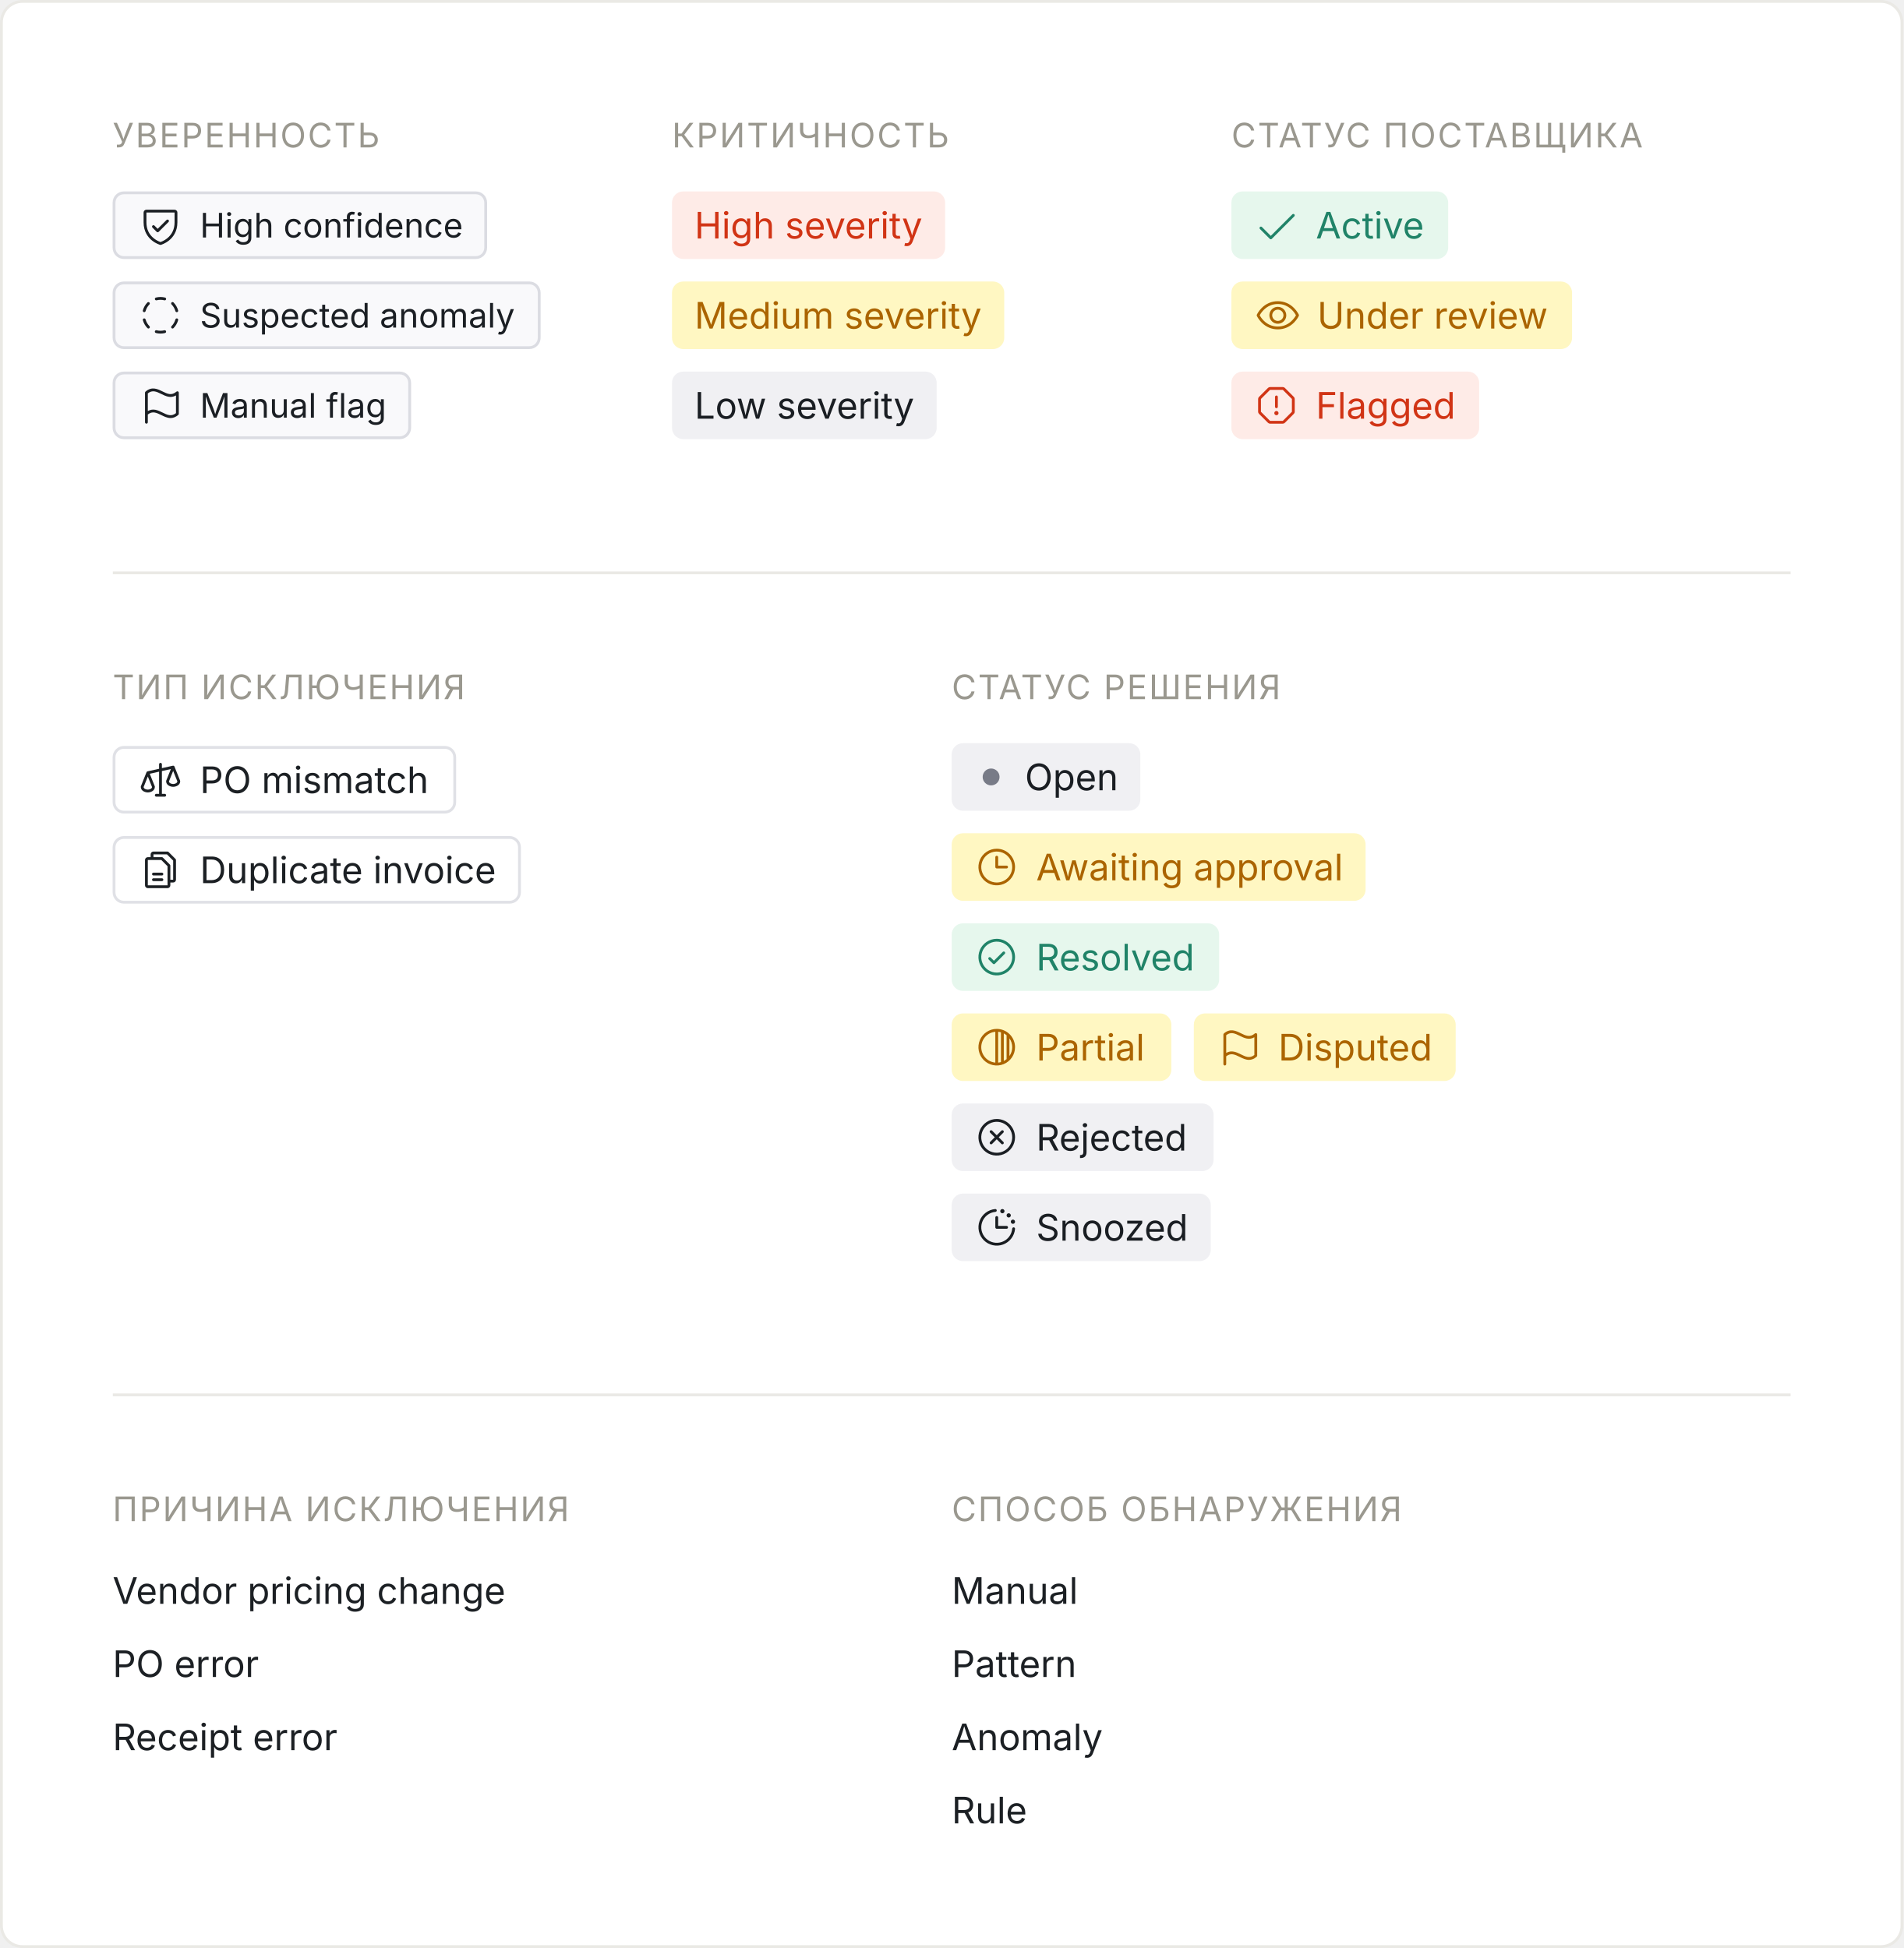
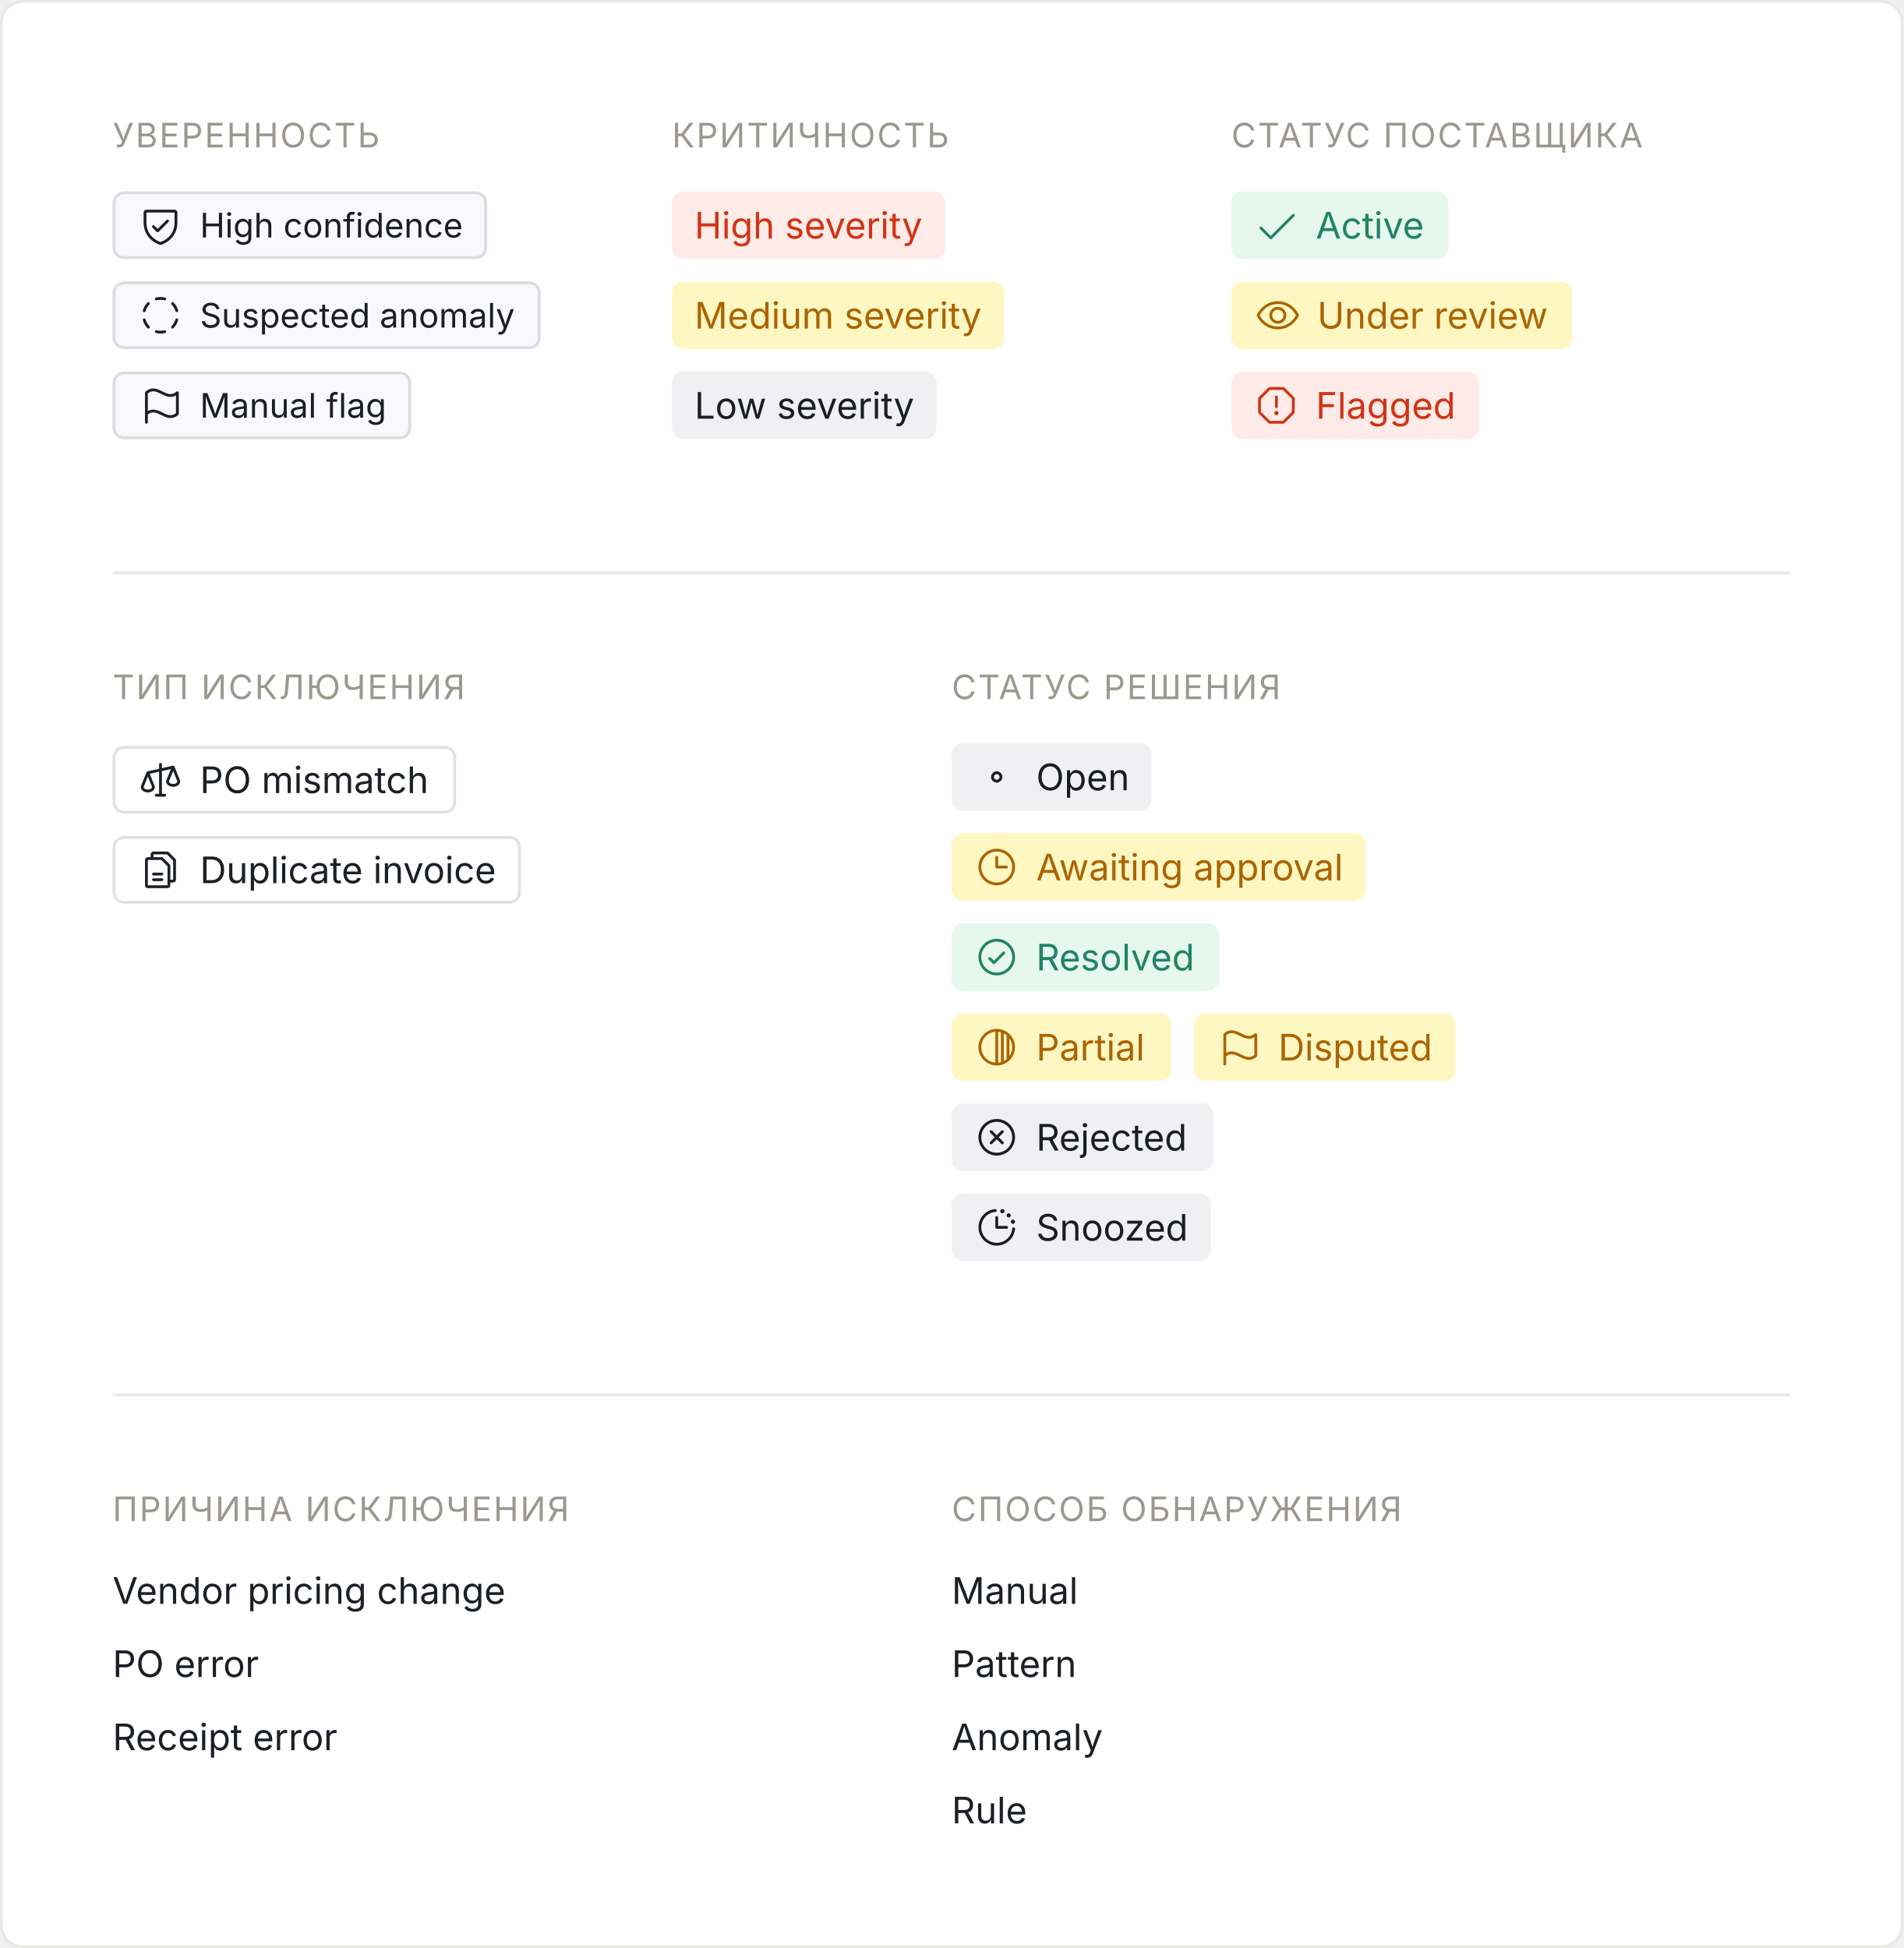
<svg xmlns="http://www.w3.org/2000/svg" width="676" height="692" viewBox="0 0 676 692" fill="none">
  <rect x="0.5" y="0.5" width="675" height="691" rx="7.5" fill="white" />
  <rect x="0.5" y="0.5" width="675" height="691" rx="7.5" stroke="#EAE9E5" />
  <mask id="path-2-inside-1_1140_36671" fill="white">
    <path d="M40 40H636V204H40V40Z" />
  </mask>
  <path d="M636 204V203H40V204V205H636V204Z" fill="#EAE9E5" mask="url(#path-2-inside-1_1140_36671)" />
  <text fill="#9A988F" style="white-space: pre" xml:space="preserve" font-family="Inter" font-size="12" letter-spacing="0.05em">
    <tspan x="40" y="52.364">УВЕРЕННОСТЬ</tspan>
  </text>
  <rect x="40" y="68" width="133" height="24" rx="4" fill="#000055" fill-opacity="0.024" />
  <rect x="40.5" y="68.5" width="132" height="23" rx="3.5" stroke="#000932" stroke-opacity="0.122" />
  <path d="M62 74.5H52C51.735 74.5 51.48 74.605 51.293 74.793C51.105 74.98 51 75.235 51 75.5V79C51 82.295 52.595 84.292 53.933 85.387C55.374 86.566 56.808 86.966 56.871 86.983C56.957 87.006 57.047 87.006 57.133 86.983C57.196 86.966 58.627 86.566 60.071 85.387C61.405 84.292 63 82.295 63 79V75.5C63 75.235 62.895 74.98 62.707 74.793C62.52 74.605 62.265 74.5 62 74.5ZM62 79C62 81.317 61.146 83.198 59.462 84.589C58.73 85.192 57.896 85.662 57 85.976C56.116 85.668 55.292 85.206 54.568 84.613C52.864 83.219 52 81.331 52 79V75.5H62V79ZM54.146 80.854C54.052 80.76 54 80.633 54 80.5C54 80.367 54.052 80.24 54.146 80.146C54.24 80.052 54.367 80 54.5 80C54.633 80 54.76 80.052 54.854 80.146L56 81.293L59.146 78.146C59.193 78.1 59.248 78.063 59.309 78.038C59.369 78.013 59.434 78 59.5 78C59.566 78 59.631 78.013 59.691 78.038C59.752 78.063 59.807 78.1 59.854 78.146C59.9 78.193 59.937 78.248 59.962 78.309C59.987 78.369 60 78.434 60 78.5C60 78.566 59.987 78.631 59.962 78.691C59.937 78.752 59.9 78.807 59.854 78.854L56.354 82.354C56.307 82.4 56.252 82.437 56.191 82.462C56.131 82.487 56.066 82.5 56 82.5C55.934 82.5 55.869 82.487 55.809 82.462C55.748 82.437 55.693 82.4 55.646 82.354L54.146 80.854Z" fill="#000509" fill-opacity="0.89" />
  <text fill="#000509" fill-opacity="0.89" style="white-space: pre" xml:space="preserve" font-family="Inter" font-size="12" letter-spacing="0px">
    <tspan x="71" y="84.364">High confidence</tspan>
  </text>
  <rect x="40" y="100" width="152" height="24" rx="4" fill="#000055" fill-opacity="0.024" />
  <rect x="40.5" y="100.5" width="151" height="23" rx="3.5" stroke="#000932" stroke-opacity="0.122" />
  <path d="M55.016 106.316C55 106.252 54.996 106.186 55.005 106.121C55.014 106.056 55.036 105.993 55.069 105.936C55.102 105.88 55.147 105.83 55.199 105.791C55.252 105.751 55.311 105.722 55.375 105.706C56.441 105.431 57.559 105.431 58.625 105.706C58.743 105.736 58.846 105.808 58.914 105.909C58.983 106.01 59.012 106.132 58.997 106.253C58.982 106.374 58.923 106.485 58.831 106.566C58.74 106.646 58.622 106.69 58.5 106.69C58.458 106.69 58.416 106.684 58.375 106.674C57.473 106.441 56.527 106.441 55.625 106.674C55.497 106.707 55.361 106.688 55.246 106.621C55.132 106.553 55.05 106.444 55.016 106.316ZM52.362 107.446C51.591 108.231 51.032 109.199 50.737 110.259C50.702 110.387 50.718 110.523 50.784 110.639C50.849 110.754 50.958 110.839 51.085 110.874C51.213 110.91 51.35 110.893 51.465 110.827C51.581 110.762 51.665 110.653 51.701 110.526C51.95 109.629 52.423 108.809 53.076 108.145C53.161 108.049 53.206 107.924 53.202 107.796C53.197 107.667 53.144 107.545 53.052 107.456C52.96 107.366 52.837 107.315 52.709 107.313C52.58 107.311 52.456 107.359 52.362 107.446ZM51.701 113.472C51.683 113.409 51.653 113.349 51.613 113.298C51.572 113.246 51.522 113.203 51.465 113.17C51.408 113.138 51.345 113.117 51.28 113.109C51.214 113.101 51.148 113.106 51.085 113.124C51.022 113.141 50.962 113.171 50.911 113.212C50.859 113.252 50.816 113.302 50.783 113.36C50.751 113.417 50.73 113.48 50.722 113.545C50.714 113.61 50.719 113.676 50.737 113.739C51.032 114.799 51.591 115.767 52.362 116.552C52.455 116.647 52.582 116.7 52.714 116.701C52.847 116.702 52.974 116.651 53.069 116.558C53.164 116.465 53.217 116.338 53.218 116.206C53.22 116.073 53.168 115.945 53.075 115.851C52.423 115.187 51.95 114.368 51.701 113.472ZM58.375 117.326C57.473 117.559 56.527 117.559 55.625 117.326C55.561 117.309 55.494 117.304 55.428 117.313C55.363 117.321 55.299 117.343 55.242 117.376C55.185 117.409 55.134 117.453 55.094 117.506C55.054 117.559 55.025 117.619 55.008 117.683C54.992 117.748 54.988 117.815 54.998 117.88C55.007 117.946 55.03 118.009 55.064 118.066C55.098 118.123 55.143 118.172 55.196 118.211C55.25 118.251 55.31 118.279 55.375 118.294C56.441 118.569 57.559 118.569 58.625 118.294C58.752 118.26 58.859 118.177 58.925 118.063C58.991 117.949 59.01 117.814 58.977 117.687C58.944 117.56 58.862 117.451 58.75 117.384C58.637 117.316 58.503 117.295 58.375 117.326ZM62.916 113.125C62.852 113.107 62.786 113.103 62.721 113.111C62.656 113.119 62.593 113.139 62.535 113.172C62.478 113.204 62.428 113.248 62.388 113.299C62.347 113.351 62.318 113.41 62.3 113.474C62.051 114.371 61.578 115.19 60.925 115.854C60.879 115.901 60.843 115.956 60.818 116.017C60.794 116.078 60.781 116.143 60.782 116.209C60.782 116.274 60.796 116.339 60.822 116.4C60.847 116.46 60.885 116.515 60.931 116.561C60.978 116.607 61.034 116.643 61.095 116.668C61.156 116.692 61.221 116.705 61.286 116.704C61.352 116.704 61.417 116.69 61.477 116.664C61.538 116.639 61.593 116.601 61.639 116.554C62.41 115.77 62.969 114.802 63.264 113.742C63.282 113.679 63.287 113.612 63.279 113.547C63.271 113.482 63.25 113.419 63.218 113.361C63.185 113.304 63.142 113.254 63.09 113.213C63.038 113.173 62.979 113.143 62.916 113.125ZM62.299 110.529C62.317 110.592 62.347 110.651 62.387 110.703C62.428 110.755 62.478 110.798 62.535 110.83C62.592 110.863 62.655 110.883 62.72 110.891C62.786 110.899 62.852 110.895 62.915 110.877C62.978 110.859 63.038 110.83 63.089 110.789C63.141 110.749 63.184 110.698 63.217 110.641C63.249 110.584 63.27 110.521 63.278 110.456C63.286 110.391 63.281 110.325 63.263 110.261C62.968 109.201 62.409 108.234 61.638 107.449C61.592 107.402 61.537 107.365 61.477 107.339C61.416 107.313 61.351 107.3 61.286 107.299C61.22 107.299 61.155 107.311 61.094 107.336C61.033 107.36 60.978 107.397 60.931 107.443C60.884 107.489 60.847 107.544 60.821 107.604C60.795 107.665 60.782 107.73 60.782 107.795C60.781 107.861 60.793 107.926 60.818 107.987C60.843 108.048 60.879 108.103 60.925 108.15C61.577 108.814 62.05 109.632 62.299 110.528V110.529Z" fill="#000509" fill-opacity="0.89" />
  <text fill="#000509" fill-opacity="0.89" style="white-space: pre" xml:space="preserve" font-family="Inter" font-size="12" letter-spacing="0px">
    <tspan x="71" y="116.364">Suspected anomaly</tspan>
  </text>
  <rect x="40" y="132" width="106" height="24" rx="4" fill="#000055" fill-opacity="0.024" />
  <rect x="40.5" y="132.5" width="105" height="23" rx="3.5" stroke="#000932" stroke-opacity="0.122" />
  <path d="M51.672 139.125C51.619 139.172 51.575 139.23 51.546 139.294C51.516 139.359 51.5 139.429 51.5 139.5V150C51.5 150.133 51.553 150.26 51.646 150.354C51.74 150.448 51.867 150.5 52 150.5C52.133 150.5 52.26 150.448 52.354 150.354C52.447 150.26 52.5 150.133 52.5 150V147.236C54.174 145.914 55.617 146.627 57.278 147.449C58.303 147.956 59.407 148.502 60.591 148.502C61.461 148.502 62.374 148.205 63.329 147.377C63.383 147.331 63.426 147.273 63.456 147.208C63.486 147.144 63.502 147.073 63.502 147.002V139.5C63.502 139.404 63.474 139.311 63.422 139.23C63.37 139.149 63.295 139.086 63.208 139.046C63.12 139.006 63.023 138.993 62.928 139.007C62.834 139.021 62.745 139.062 62.672 139.125C60.922 140.64 59.44 139.906 57.722 139.055C55.942 138.173 53.924 137.175 51.672 139.125ZM62.5 146.766C60.826 148.089 59.383 147.375 57.722 146.553C56.159 145.781 54.421 144.92 52.5 146.028V139.737C54.174 138.415 55.617 139.128 57.278 139.95C58.841 140.722 60.579 141.583 62.5 140.475V146.766Z" fill="#000509" fill-opacity="0.89" />
  <text fill="#000509" fill-opacity="0.89" style="white-space: pre" xml:space="preserve" font-family="Inter" font-size="12" letter-spacing="0px">
    <tspan x="71" y="148.364">Manual flag</tspan>
  </text>
  <text fill="#9A988F" style="white-space: pre" xml:space="preserve" font-family="Inter" font-size="12" letter-spacing="0.05em">
    <tspan x="238.667" y="52.364">КРИТИЧНОСТЬ</tspan>
  </text>
  <rect x="238.667" y="68" width="97" height="24" rx="4" fill="#FEEBE7" />
  <text fill="#D13415" style="white-space: pre" xml:space="preserve" font-family="Inter" font-size="13" letter-spacing="0em">
    <tspan x="246.667" y="84.727">High severity</tspan>
  </text>
  <rect x="238.667" y="100" width="118" height="24" rx="4" fill="#FFF7C2" />
  <text fill="#AB6400" style="white-space: pre" xml:space="preserve" font-family="Inter" font-size="13" letter-spacing="0em">
    <tspan x="246.667" y="116.727">Medium severity</tspan>
  </text>
  <rect x="238.667" y="132" width="94" height="24" rx="4" fill="#000033" fill-opacity="0.059" />
  <text fill="#000509" fill-opacity="0.89" style="white-space: pre" xml:space="preserve" font-family="Inter" font-size="13" letter-spacing="0em">
    <tspan x="246.667" y="148.727">Low severity</tspan>
  </text>
  <text fill="#9A988F" style="white-space: pre" xml:space="preserve" font-family="Inter" font-size="12" letter-spacing="0.05em">
    <tspan x="437.333" y="52.364">СТАТУС ПОСТАВЩИКА</tspan>
  </text>
  <rect x="437.333" y="68" width="77" height="24" rx="4" fill="#E6F7ED" />
  <path d="M459.687 76.853L451.687 84.853C451.641 84.9 451.585 84.937 451.525 84.962C451.464 84.987 451.399 85 451.333 85C451.268 85 451.203 84.987 451.142 84.962C451.081 84.937 451.026 84.9 450.98 84.853L447.48 81.353C447.386 81.26 447.333 81.132 447.333 81C447.333 80.867 447.386 80.74 447.48 80.646C447.573 80.552 447.701 80.499 447.833 80.499C447.966 80.499 448.093 80.552 448.187 80.646L451.333 83.793L458.98 76.146C459.073 76.052 459.201 75.999 459.333 75.999C459.466 75.999 459.593 76.052 459.687 76.146C459.781 76.24 459.834 76.367 459.834 76.5C459.834 76.632 459.781 76.76 459.687 76.853Z" fill="#208368" />
  <text fill="#208368" style="white-space: pre" xml:space="preserve" font-family="Inter" font-size="13" letter-spacing="0em">
    <tspan x="467.333" y="84.727">Active</tspan>
  </text>
  <rect x="437.333" y="100" width="121" height="24" rx="4" fill="#FFF7C2" />
  <path d="M461.29 111.798C461.268 111.748 460.739 110.574 459.562 109.397C457.994 107.829 456.013 107 453.833 107C451.653 107 449.673 107.829 448.104 109.397C446.928 110.574 446.396 111.75 446.376 111.798C446.348 111.861 446.333 111.931 446.333 112.001C446.333 112.071 446.348 112.14 446.376 112.204C446.398 112.253 446.928 113.427 448.104 114.604C449.673 116.171 451.653 117 453.833 117C456.013 117 457.994 116.171 459.562 114.604C460.739 113.427 461.268 112.253 461.29 112.204C461.319 112.14 461.333 112.071 461.333 112.001C461.333 111.931 461.319 111.861 461.29 111.798ZM453.833 116C451.909 116 450.229 115.301 448.838 113.922C448.267 113.354 447.781 112.707 447.396 112C447.781 111.293 448.267 110.646 448.838 110.078C450.229 108.699 451.909 108 453.833 108C455.757 108 457.438 108.699 458.829 110.078C459.401 110.646 459.888 111.293 460.274 112C459.823 112.841 457.86 116 453.833 116ZM453.833 109C453.24 109 452.66 109.176 452.167 109.506C451.673 109.835 451.289 110.304 451.062 110.852C450.835 111.4 450.775 112.003 450.891 112.585C451.007 113.167 451.292 113.702 451.712 114.121C452.131 114.541 452.666 114.827 453.248 114.942C453.83 115.058 454.433 114.999 454.981 114.772C455.529 114.545 455.998 114.16 456.328 113.667C456.657 113.173 456.833 112.593 456.833 112C456.832 111.205 456.516 110.442 455.954 109.88C455.391 109.317 454.629 109.001 453.833 109ZM453.833 114C453.438 114 453.051 113.883 452.722 113.663C452.393 113.443 452.137 113.131 451.985 112.765C451.834 112.4 451.795 111.998 451.872 111.61C451.949 111.222 452.139 110.865 452.419 110.586C452.699 110.306 453.055 110.116 453.443 110.038C453.831 109.961 454.233 110.001 454.599 110.152C454.964 110.304 455.276 110.56 455.496 110.889C455.716 111.218 455.833 111.604 455.833 112C455.833 112.53 455.623 113.039 455.247 113.414C454.872 113.789 454.364 114 453.833 114Z" fill="#AB6400" />
  <text fill="#AB6400" style="white-space: pre" xml:space="preserve" font-family="Inter" font-size="13" letter-spacing="0em">
    <tspan x="467.833" y="116.727">Under review </tspan>
  </text>
  <rect x="437.333" y="132" width="88" height="24" rx="4" fill="#FEEBE7" />
-   <path d="M452.833 144.5V141C452.833 140.867 452.886 140.74 452.98 140.646C453.073 140.553 453.201 140.5 453.333 140.5C453.466 140.5 453.593 140.553 453.687 140.646C453.781 140.74 453.833 140.867 453.833 141V144.5C453.833 144.633 453.781 144.76 453.687 144.854C453.593 144.947 453.466 145 453.333 145C453.201 145 453.073 144.947 452.98 144.854C452.886 144.76 452.833 144.633 452.833 144.5ZM459.833 141.722V146.278C459.834 146.409 459.808 146.54 459.758 146.661C459.707 146.782 459.633 146.892 459.54 146.985L456.318 150.207C456.226 150.3 456.116 150.374 455.994 150.424C455.873 150.475 455.743 150.5 455.611 150.5H451.055C450.924 150.5 450.794 150.475 450.672 150.424C450.551 150.374 450.441 150.3 450.348 150.207L447.126 146.985C447.033 146.892 446.959 146.782 446.909 146.661C446.859 146.54 446.833 146.409 446.833 146.278V141.722C446.833 141.591 446.859 141.46 446.909 141.339C446.959 141.218 447.033 141.108 447.126 141.015L450.348 137.793C450.441 137.7 450.551 137.626 450.672 137.576C450.794 137.525 450.924 137.5 451.055 137.5H455.611C455.743 137.5 455.873 137.525 455.994 137.576C456.116 137.626 456.226 137.7 456.318 137.793L459.54 141.015C459.633 141.108 459.707 141.218 459.758 141.339C459.808 141.46 459.834 141.591 459.833 141.722ZM458.833 141.722L455.611 138.5H451.055L447.833 141.722V146.278L451.055 149.5H455.611L458.833 146.278V141.722ZM453.333 146C453.185 146 453.04 146.044 452.917 146.126C452.793 146.209 452.697 146.326 452.64 146.463C452.584 146.6 452.569 146.751 452.598 146.896C452.627 147.042 452.698 147.175 452.803 147.28C452.908 147.385 453.041 147.457 453.187 147.486C453.332 147.515 453.483 147.5 453.62 147.443C453.757 147.386 453.874 147.29 453.957 147.167C454.039 147.043 454.083 146.898 454.083 146.75C454.083 146.551 454.004 146.36 453.864 146.22C453.723 146.079 453.532 146 453.333 146Z" fill="#D13415" />
+   <path d="M452.833 144.5V141C452.833 140.867 452.886 140.74 452.98 140.646C453.073 140.553 453.201 140.5 453.333 140.5C453.466 140.5 453.593 140.553 453.687 140.646C453.781 140.74 453.833 140.867 453.833 141V144.5C453.833 144.633 453.781 144.76 453.687 144.854C453.593 144.947 453.466 145 453.333 145C453.201 145 453.073 144.947 452.98 144.854C452.886 144.76 452.833 144.633 452.833 144.5ZM459.833 141.722V146.278C459.834 146.41 459.808 146.54 459.758 146.661C459.707 146.782 459.633 146.892 459.54 146.985L456.318 150.207C456.226 150.3 456.116 150.374 455.994 150.424C455.873 150.475 455.743 150.5 455.611 150.5H451.055C450.924 150.5 450.794 150.475 450.672 150.424C450.551 150.374 450.441 150.3 450.348 150.207L447.126 146.985C447.033 146.892 446.959 146.782 446.909 146.661C446.859 146.54 446.833 146.41 446.833 146.278V141.722C446.833 141.591 446.859 141.46 446.909 141.339C446.959 141.218 447.033 141.108 447.126 141.015L450.348 137.793C450.441 137.7 450.551 137.626 450.672 137.576C450.794 137.525 450.924 137.5 451.055 137.5H455.611C455.743 137.5 455.873 137.525 455.994 137.576C456.116 137.626 456.226 137.7 456.318 137.793L459.54 141.015C459.633 141.108 459.707 141.218 459.758 141.339C459.808 141.46 459.834 141.591 459.833 141.722ZM458.833 141.722L455.611 138.5H451.055L447.833 141.722V146.278L451.055 149.5H455.611L458.833 146.278V141.722ZM453.333 146C453.185 146 453.04 146.044 452.917 146.126C452.793 146.209 452.697 146.326 452.64 146.463C452.584 146.6 452.569 146.751 452.598 146.896C452.627 147.042 452.698 147.175 452.803 147.28C452.908 147.385 453.041 147.457 453.187 147.486C453.332 147.515 453.483 147.5 453.62 147.443C453.757 147.386 453.874 147.29 453.957 147.167C454.039 147.043 454.083 146.898 454.083 146.75C454.083 146.551 454.004 146.36 453.864 146.22C453.723 146.079 453.532 146 453.333 146Z" fill="#D13415" />
  <text fill="#D13415" style="white-space: pre" xml:space="preserve" font-family="Inter" font-size="13" letter-spacing="0em">
    <tspan x="467.333" y="148.727">Flagged</tspan>
  </text>
  <mask id="path-34-inside-2_1140_36671" fill="white">
    <path d="M40 212H636V496H40V212Z" />
  </mask>
  <path d="M636 496V495H40V496V497H636V496Z" fill="#EAE9E5" mask="url(#path-34-inside-2_1140_36671)" />
  <text fill="#9A988F" style="white-space: pre" xml:space="preserve" font-family="Inter" font-size="12" letter-spacing="0.05em">
    <tspan x="40" y="248.364">ТИП ИСКЛЮЧЕНИЯ</tspan>
  </text>
  <rect x="40.5" y="265.5" width="121" height="23" rx="3.5" stroke="#E0E1E6" />
  <path d="M63.964 277.312L61.964 272.312C61.92 272.202 61.839 272.111 61.734 272.056C61.629 272.001 61.508 271.984 61.392 272.01L57.5 272.875V271.5C57.5 271.367 57.447 271.24 57.354 271.146C57.26 271.053 57.133 271 57 271C56.867 271 56.74 271.053 56.647 271.146C56.553 271.24 56.5 271.367 56.5 271.5V273.099L52.391 274.012C52.312 274.029 52.238 274.066 52.176 274.118C52.114 274.171 52.066 274.237 52.036 274.312V274.316L50.036 279.312C50.012 279.372 50 279.436 50 279.5C50 280.957 51.534 281.5 52.5 281.5C53.466 281.5 55 280.957 55 279.5C55 279.436 54.988 279.372 54.964 279.312L53.182 274.861L56.5 274.125V282H55.5C55.367 282 55.24 282.053 55.147 282.146C55.053 282.24 55 282.367 55 282.5C55 282.633 55.053 282.76 55.147 282.854C55.24 282.947 55.367 283 55.5 283H58.5C58.633 283 58.76 282.947 58.854 282.854C58.947 282.76 59 282.633 59 282.5C59 282.367 58.947 282.24 58.854 282.146C58.76 282.053 58.633 282 58.5 282H57.5V273.901L60.688 273.194L59.036 277.312C59.012 277.372 59 277.436 59 277.5C59 278.957 60.534 279.5 61.5 279.5C62.466 279.5 64 278.957 64 277.5C64 277.436 63.988 277.372 63.964 277.312ZM52.5 280.5C52.029 280.5 51.078 280.274 51.004 279.585L52.5 275.846L53.996 279.585C53.922 280.274 52.971 280.5 52.5 280.5ZM61.5 278.5C61.029 278.5 60.078 278.274 60.004 277.585L61.5 273.846L62.996 277.585C62.922 278.274 61.971 278.5 61.5 278.5Z" fill="#000509" fill-opacity="0.89" />
  <text fill="#000509" fill-opacity="0.89" style="white-space: pre" xml:space="preserve" font-family="Inter" font-size="13" letter-spacing="0em">
    <tspan x="71" y="281.727">PO mismatch</tspan>
  </text>
  <rect x="40.5" y="297.5" width="144" height="23" rx="3.5" stroke="#E0E1E6" />
  <path d="M62.354 305.146L59.854 302.646C59.807 302.6 59.752 302.563 59.691 302.538C59.631 302.513 59.566 302.5 59.5 302.5H54.5C54.235 302.5 53.98 302.605 53.793 302.793C53.605 302.98 53.5 303.235 53.5 303.5V304.5H52.5C52.235 304.5 51.98 304.605 51.793 304.793C51.605 304.98 51.5 305.235 51.5 305.5V314.5C51.5 314.765 51.605 315.02 51.793 315.207C51.98 315.395 52.235 315.5 52.5 315.5H59.5C59.765 315.5 60.02 315.395 60.207 315.207C60.395 315.02 60.5 314.765 60.5 314.5V313.5H61.5C61.765 313.5 62.02 313.395 62.207 313.207C62.395 313.02 62.5 312.765 62.5 312.5V305.5C62.5 305.434 62.487 305.369 62.462 305.309C62.437 305.248 62.4 305.193 62.354 305.146ZM59.5 314.5H52.5V305.5H57.293L59.5 307.707V312.99C59.5 312.994 59.5 312.997 59.5 313C59.5 313.003 59.5 313.006 59.5 313.01V314.5ZM61.5 312.5H60.5V307.5C60.5 307.434 60.487 307.369 60.462 307.309C60.437 307.248 60.4 307.193 60.354 307.146L57.854 304.646C57.807 304.6 57.752 304.563 57.691 304.538C57.631 304.513 57.566 304.5 57.5 304.5H54.5V303.5H59.293L61.5 305.707V312.5ZM58 310.5C58 310.633 57.947 310.76 57.854 310.854C57.76 310.947 57.633 311 57.5 311H54.5C54.367 311 54.24 310.947 54.146 310.854C54.053 310.76 54 310.633 54 310.5C54 310.367 54.053 310.24 54.146 310.146C54.24 310.053 54.367 310 54.5 310H57.5C57.633 310 57.76 310.053 57.854 310.146C57.947 310.24 58 310.367 58 310.5ZM58 312.5C58 312.633 57.947 312.76 57.854 312.854C57.76 312.947 57.633 313 57.5 313H54.5C54.367 313 54.24 312.947 54.146 312.854C54.053 312.76 54 312.633 54 312.5C54 312.367 54.053 312.24 54.146 312.146C54.24 312.053 54.367 312 54.5 312H57.5C57.633 312 57.76 312.053 57.854 312.146C57.947 312.24 58 312.367 58 312.5Z" fill="#000509" fill-opacity="0.89" />
  <text fill="#000509" fill-opacity="0.89" style="white-space: pre" xml:space="preserve" font-family="Inter" font-size="13" letter-spacing="0em">
    <tspan x="71" y="313.727">Duplicate invoice</tspan>
  </text>
  <text fill="#9A988F" style="white-space: pre" xml:space="preserve" font-family="Inter" font-size="12" letter-spacing="0.05em">
    <tspan x="338" y="248.364">СТАТУС РЕШЕНИЯ</tspan>
  </text>
-   <rect x="338" y="264" width="67" height="24" rx="4" fill="#000033" fill-opacity="0.059" />
-   <path d="M355 276C355 277.657 353.657 279 352 279C350.343 279 349 277.657 349 276C349 274.343 350.343 273 352 273C353.657 273 355 274.343 355 276Z" fill="#00071B" fill-opacity="0.498" />
+   <rect x="338" y="264" width="71" height="24" rx="4" fill="#000033" fill-opacity="0.059" />
+   <path d="M354 274C353.604 274 353.218 274.117 352.889 274.337C352.56 274.557 352.304 274.869 352.152 275.235C352.001 275.6 351.961 276.002 352.038 276.39C352.116 276.778 352.306 277.135 352.586 277.414C352.865 277.694 353.222 277.884 353.61 277.962C353.998 278.039 354.4 277.999 354.765 277.848C355.131 277.696 355.443 277.44 355.663 277.111C355.883 276.782 356 276.396 356 276C356 275.47 355.789 274.961 355.414 274.586C355.039 274.211 354.53 274 354 274ZM354 277C353.802 277 353.609 276.941 353.444 276.831C353.28 276.722 353.152 276.565 353.076 276.383C353 276.2 352.981 275.999 353.019 275.805C353.058 275.611 353.153 275.433 353.293 275.293C353.433 275.153 353.611 275.058 353.805 275.019C353.999 274.981 354.2 275 354.383 275.076C354.565 275.152 354.722 275.28 354.831 275.444C354.941 275.609 355 275.802 355 276C355 276.265 354.895 276.52 354.707 276.707C354.52 276.895 354.265 277 354 277Z" fill="#000509" fill-opacity="0.89" />
  <text fill="#000509" fill-opacity="0.89" style="white-space: pre" xml:space="preserve" font-family="Inter" font-size="13" letter-spacing="0em">
-     <tspan x="364" y="280.727">Open</tspan>
+     <tspan x="368" y="280.727">Open</tspan>
  </text>
  <rect x="338" y="296" width="147" height="24" rx="4" fill="#FFF7C2" />
  <path d="M354 301.5C352.714 301.5 351.458 301.881 350.389 302.595C349.32 303.31 348.487 304.325 347.995 305.513C347.503 306.7 347.374 308.007 347.625 309.268C347.876 310.529 348.495 311.687 349.404 312.596C350.313 313.505 351.471 314.124 352.732 314.375C353.993 314.626 355.3 314.497 356.487 314.005C357.675 313.513 358.69 312.68 359.405 311.611C360.119 310.542 360.5 309.286 360.5 308C360.498 306.277 359.813 304.624 358.594 303.406C357.376 302.187 355.723 301.502 354 301.5ZM354 313.5C352.912 313.5 351.849 313.177 350.944 312.573C350.04 311.969 349.335 311.11 348.919 310.105C348.502 309.1 348.393 307.994 348.606 306.927C348.818 305.86 349.342 304.88 350.111 304.111C350.88 303.342 351.86 302.818 352.927 302.606C353.994 302.393 355.1 302.502 356.105 302.919C357.11 303.335 357.969 304.04 358.573 304.944C359.177 305.849 359.5 306.912 359.5 308C359.498 309.458 358.918 310.856 357.887 311.887C356.856 312.918 355.458 313.498 354 313.5ZM358 308C358 308.133 357.947 308.26 357.854 308.354C357.76 308.447 357.633 308.5 357.5 308.5H354C353.867 308.5 353.74 308.447 353.646 308.354C353.553 308.26 353.5 308.133 353.5 308V304.5C353.5 304.367 353.553 304.24 353.646 304.146C353.74 304.053 353.867 304 354 304C354.133 304 354.26 304.053 354.354 304.146C354.447 304.24 354.5 304.367 354.5 304.5V307.5H357.5C357.633 307.5 357.76 307.553 357.854 307.646C357.947 307.74 358 307.867 358 308Z" fill="#AB6400" />
  <text fill="#AB6400" style="white-space: pre" xml:space="preserve" font-family="Inter" font-size="13" letter-spacing="0em">
    <tspan x="368" y="312.727">Awaiting approval</tspan>
  </text>
  <rect x="338" y="328" width="95" height="24" rx="4" fill="#E6F7ED" />
  <path d="M356.854 338.146C356.9 338.193 356.937 338.248 356.962 338.309C356.987 338.369 357 338.434 357 338.5C357 338.566 356.987 338.631 356.962 338.691C356.937 338.752 356.9 338.807 356.854 338.854L353.354 342.354C353.307 342.4 353.252 342.437 353.191 342.462C353.131 342.487 353.066 342.5 353 342.5C352.934 342.5 352.869 342.487 352.809 342.462C352.748 342.437 352.693 342.4 352.646 342.354L351.146 340.854C351.052 340.76 351 340.633 351 340.5C351 340.367 351.052 340.24 351.146 340.146C351.24 340.052 351.367 340 351.5 340C351.633 340 351.76 340.052 351.854 340.146L353 341.293L356.146 338.146C356.193 338.1 356.248 338.063 356.309 338.038C356.369 338.013 356.434 338 356.5 338C356.566 338 356.631 338.013 356.691 338.038C356.752 338.063 356.807 338.1 356.854 338.146ZM360.5 340C360.5 341.286 360.119 342.542 359.405 343.611C358.69 344.68 357.675 345.513 356.487 346.005C355.3 346.497 353.993 346.626 352.732 346.375C351.471 346.124 350.313 345.505 349.404 344.596C348.495 343.687 347.876 342.529 347.625 341.268C347.374 340.007 347.503 338.7 347.995 337.513C348.487 336.325 349.32 335.31 350.389 334.595C351.458 333.881 352.714 333.5 354 333.5C355.723 333.502 357.376 334.187 358.594 335.406C359.813 336.624 360.498 338.277 360.5 340ZM359.5 340C359.5 338.912 359.177 337.849 358.573 336.944C357.969 336.04 357.11 335.335 356.105 334.919C355.1 334.502 353.994 334.393 352.927 334.606C351.86 334.818 350.88 335.342 350.111 336.111C349.342 336.88 348.818 337.86 348.606 338.927C348.393 339.994 348.502 341.1 348.919 342.105C349.335 343.11 350.04 343.969 350.944 344.573C351.849 345.177 352.912 345.5 354 345.5C355.458 345.498 356.856 344.918 357.887 343.887C358.918 342.856 359.498 341.458 359.5 340Z" fill="#208368" />
  <text fill="#208368" style="white-space: pre" xml:space="preserve" font-family="Inter" font-size="13" letter-spacing="0em">
    <tspan x="368" y="344.727">Resolved</tspan>
  </text>
  <rect x="338" y="360" width="78" height="24" rx="4" fill="#FFF7C2" />
  <path d="M354 365.5C352.714 365.5 351.458 365.881 350.389 366.595C349.32 367.31 348.487 368.325 347.995 369.513C347.503 370.7 347.374 372.007 347.625 373.268C347.876 374.529 348.495 375.687 349.404 376.596C350.313 377.505 351.471 378.124 352.732 378.375C353.993 378.626 355.3 378.497 356.487 378.005C357.675 377.513 358.69 376.68 359.405 375.611C360.119 374.542 360.5 373.286 360.5 372C360.498 370.277 359.813 368.624 358.594 367.406C357.376 366.187 355.723 365.502 354 365.5ZM354.5 366.523C354.838 366.554 355.173 366.617 355.5 366.711V377.292C355.173 377.386 354.838 377.448 354.5 377.479V366.523ZM356.5 367.102C356.856 367.284 357.192 367.505 357.5 367.761V376.239C357.192 376.495 356.856 376.716 356.5 376.898V367.102ZM348.5 372C348.502 370.628 349.015 369.307 349.94 368.294C350.865 367.281 352.134 366.649 353.5 366.523V377.477C352.134 377.351 350.865 376.719 349.94 375.706C349.015 374.693 348.502 373.372 348.5 372ZM358.5 375.159V368.841C359.151 369.766 359.5 370.869 359.5 372C359.5 373.131 359.151 374.234 358.5 375.159Z" fill="#AB6400" />
  <text fill="#AB6400" style="white-space: pre" xml:space="preserve" font-family="Inter" font-size="13" letter-spacing="0em">
    <tspan x="368" y="376.727">Partial</tspan>
  </text>
  <rect x="424" y="360" width="93" height="24" rx="4" fill="#FFF7C2" />
  <path d="M434.672 367.125C434.619 367.172 434.575 367.23 434.546 367.294C434.516 367.359 434.5 367.429 434.5 367.5V378C434.5 378.133 434.553 378.26 434.646 378.354C434.74 378.448 434.867 378.5 435 378.5C435.133 378.5 435.26 378.448 435.354 378.354C435.447 378.26 435.5 378.133 435.5 378V375.236C437.174 373.914 438.617 374.627 440.278 375.449C441.303 375.956 442.407 376.502 443.591 376.502C444.461 376.502 445.374 376.205 446.329 375.377C446.383 375.331 446.426 375.273 446.456 375.208C446.486 375.144 446.501 375.073 446.502 375.002V367.5C446.502 367.404 446.474 367.311 446.422 367.23C446.37 367.149 446.295 367.086 446.208 367.046C446.12 367.006 446.023 366.993 445.929 367.007C445.834 367.021 445.745 367.062 445.672 367.125C443.922 368.64 442.44 367.906 440.722 367.055C438.942 366.173 436.924 365.175 434.672 367.125ZM445.5 374.766C443.826 376.089 442.383 375.375 440.722 374.553C439.159 373.781 437.421 372.92 435.5 374.028V367.737C437.174 366.415 438.617 367.128 440.278 367.95C441.841 368.722 443.579 369.583 445.5 368.475V374.766Z" fill="#AB6400" />
  <text fill="#AB6400" style="white-space: pre" xml:space="preserve" font-family="Inter" font-size="13" letter-spacing="0em">
    <tspan x="454" y="376.727">Disputed</tspan>
  </text>
  <rect x="338" y="392" width="93" height="24" rx="4" fill="#000033" fill-opacity="0.059" />
  <path d="M356.354 402.354L354.707 404L356.354 405.646C356.4 405.693 356.437 405.748 356.462 405.809C356.487 405.869 356.5 405.934 356.5 406C356.5 406.066 356.487 406.131 356.462 406.191C356.437 406.252 356.4 406.307 356.354 406.354C356.307 406.4 356.252 406.437 356.191 406.462C356.131 406.487 356.066 406.5 356 406.5C355.934 406.5 355.869 406.487 355.809 406.462C355.748 406.437 355.693 406.4 355.646 406.354L354 404.707L352.354 406.354C352.307 406.4 352.252 406.437 352.191 406.462C352.131 406.487 352.066 406.5 352 406.5C351.934 406.5 351.869 406.487 351.809 406.462C351.748 406.437 351.693 406.4 351.646 406.354C351.6 406.307 351.563 406.252 351.538 406.191C351.513 406.131 351.5 406.066 351.5 406C351.5 405.934 351.513 405.869 351.538 405.809C351.563 405.748 351.6 405.693 351.646 405.646L353.293 404L351.646 402.354C351.552 402.26 351.5 402.133 351.5 402C351.5 401.867 351.552 401.74 351.646 401.646C351.74 401.552 351.867 401.5 352 401.5C352.133 401.5 352.26 401.552 352.354 401.646L354 403.293L355.646 401.646C355.693 401.6 355.748 401.563 355.809 401.538C355.869 401.513 355.934 401.5 356 401.5C356.066 401.5 356.131 401.513 356.191 401.538C356.252 401.563 356.307 401.6 356.354 401.646C356.4 401.693 356.437 401.748 356.462 401.809C356.487 401.869 356.5 401.934 356.5 402C356.5 402.066 356.487 402.131 356.462 402.191C356.437 402.252 356.4 402.307 356.354 402.354ZM360.5 404C360.5 405.286 360.119 406.542 359.405 407.611C358.69 408.68 357.675 409.513 356.487 410.005C355.3 410.497 353.993 410.626 352.732 410.375C351.471 410.124 350.313 409.505 349.404 408.596C348.495 407.687 347.876 406.529 347.625 405.268C347.374 404.007 347.503 402.7 347.995 401.513C348.487 400.325 349.32 399.31 350.389 398.595C351.458 397.881 352.714 397.5 354 397.5C355.723 397.502 357.376 398.187 358.594 399.406C359.813 400.624 360.498 402.277 360.5 404ZM359.5 404C359.5 402.912 359.177 401.849 358.573 400.944C357.969 400.04 357.11 399.335 356.105 398.919C355.1 398.502 353.994 398.393 352.927 398.606C351.86 398.818 350.88 399.342 350.111 400.111C349.342 400.88 348.818 401.86 348.606 402.927C348.393 403.994 348.502 405.1 348.919 406.105C349.335 407.11 350.04 407.969 350.944 408.573C351.849 409.177 352.912 409.5 354 409.5C355.458 409.498 356.856 408.918 357.887 407.887C358.918 406.856 359.498 405.458 359.5 404Z" fill="#000509" fill-opacity="0.89" />
  <text fill="#000509" fill-opacity="0.89" style="white-space: pre" xml:space="preserve" font-family="Inter" font-size="13" letter-spacing="0em">
    <tspan x="368" y="408.727">Rejected</tspan>
  </text>
  <rect x="338" y="424" width="92" height="24" rx="4" fill="#000033" fill-opacity="0.059" />
  <path d="M360.5 436.541C360.394 437.776 359.937 438.955 359.184 439.939C358.43 440.923 357.411 441.672 356.247 442.097C355.082 442.522 353.821 442.605 352.61 442.337C351.4 442.069 350.292 441.461 349.415 440.585C348.539 439.708 347.931 438.6 347.663 437.389C347.395 436.179 347.478 434.918 347.903 433.753C348.328 432.589 349.076 431.57 350.061 430.816C351.045 430.063 352.224 429.606 353.459 429.5C353.525 429.494 353.591 429.502 353.653 429.522C353.716 429.542 353.774 429.574 353.824 429.617C353.875 429.66 353.916 429.712 353.946 429.77C353.976 429.829 353.995 429.893 354 429.958C354.006 430.024 353.998 430.09 353.978 430.153C353.958 430.216 353.925 430.274 353.883 430.324C353.84 430.374 353.788 430.416 353.73 430.446C353.671 430.476 353.607 430.494 353.541 430.5C352.496 430.59 351.498 430.976 350.665 431.614C349.832 432.251 349.199 433.114 348.839 434.099C348.479 435.085 348.409 436.153 348.635 437.177C348.862 438.201 349.377 439.14 350.118 439.881C350.86 440.623 351.799 441.138 352.823 441.364C353.847 441.591 354.915 441.521 355.901 441.161C356.886 440.801 357.748 440.168 358.386 439.335C359.024 438.502 359.41 437.504 359.5 436.458C359.511 436.326 359.574 436.203 359.676 436.117C359.777 436.031 359.909 435.989 360.041 436C360.174 436.011 360.297 436.074 360.383 436.175C360.469 436.277 360.511 436.408 360.5 436.541ZM353.5 432.5V436C353.5 436.132 353.553 436.26 353.647 436.353C353.74 436.447 353.867 436.5 354 436.5H357.5C357.633 436.5 357.76 436.447 357.854 436.353C357.947 436.26 358 436.132 358 436C358 435.867 357.947 435.74 357.854 435.646C357.76 435.552 357.633 435.5 357.5 435.5H354.5V432.5C354.5 432.367 354.447 432.24 354.354 432.146C354.26 432.052 354.133 432 354 432C353.867 432 353.74 432.052 353.647 432.146C353.553 432.24 353.5 432.367 353.5 432.5ZM356 431C356.148 431 356.293 430.956 356.417 430.873C356.54 430.791 356.636 430.674 356.693 430.537C356.75 430.4 356.765 430.249 356.736 430.103C356.707 429.958 356.635 429.824 356.53 429.719C356.426 429.615 356.292 429.543 356.146 429.514C356.001 429.485 355.85 429.5 355.713 429.557C355.576 429.614 355.459 429.71 355.376 429.833C355.294 429.956 355.25 430.101 355.25 430.25C355.25 430.449 355.329 430.639 355.47 430.78C355.61 430.921 355.801 431 356 431ZM358.25 432.5C358.398 432.5 358.543 432.456 358.667 432.373C358.79 432.291 358.886 432.174 358.943 432.037C359 431.9 359.015 431.749 358.986 431.603C358.957 431.458 358.885 431.324 358.78 431.219C358.676 431.115 358.542 431.043 358.396 431.014C358.251 430.985 358.1 431 357.963 431.057C357.826 431.114 357.709 431.21 357.626 431.333C357.544 431.456 357.5 431.601 357.5 431.75C357.5 431.949 357.579 432.139 357.72 432.28C357.86 432.421 358.051 432.5 358.25 432.5ZM359.75 434.75C359.898 434.75 360.043 434.706 360.167 434.623C360.29 434.541 360.386 434.424 360.443 434.287C360.5 434.15 360.515 433.999 360.486 433.853C360.457 433.708 360.385 433.574 360.28 433.469C360.176 433.365 360.042 433.293 359.896 433.264C359.751 433.235 359.6 433.25 359.463 433.307C359.326 433.364 359.209 433.46 359.126 433.583C359.044 433.706 359 433.851 359 434C359 434.199 359.079 434.389 359.22 434.53C359.36 434.671 359.551 434.75 359.75 434.75Z" fill="#191D21" />
  <text fill="#000509" fill-opacity="0.89" style="white-space: pre" xml:space="preserve" font-family="Inter" font-size="13" letter-spacing="0em">
    <tspan x="368" y="440.727">Snoozed</tspan>
  </text>
  <text fill="#9A988F" style="white-space: pre" xml:space="preserve" font-family="Inter" font-size="12" letter-spacing="0.05em">
    <tspan x="40" y="540.364">ПРИЧИНА ИСКЛЮЧЕНИЯ</tspan>
  </text>
  <text fill="#000509" fill-opacity="0.89" style="white-space: pre" xml:space="preserve" font-family="Inter" font-size="13" letter-spacing="0em">
    <tspan x="40" y="569.727">Vendor pricing change</tspan>
  </text>
  <text fill="#000509" fill-opacity="0.89" style="white-space: pre" xml:space="preserve" font-family="Inter" font-size="13" letter-spacing="0em">
    <tspan x="40" y="595.727">PO error</tspan>
  </text>
  <text fill="#000509" fill-opacity="0.89" style="white-space: pre" xml:space="preserve" font-family="Inter" font-size="13" letter-spacing="0em">
    <tspan x="40" y="621.727">Receipt error</tspan>
  </text>
  <text fill="#9A988F" style="white-space: pre" xml:space="preserve" font-family="Inter" font-size="12" letter-spacing="0.05em">
    <tspan x="338" y="540.364">СПОСОБ ОБНАРУЖЕНИЯ</tspan>
  </text>
  <text fill="#000509" fill-opacity="0.89" style="white-space: pre" xml:space="preserve" font-family="Inter" font-size="13" letter-spacing="0em">
    <tspan x="338" y="569.727">Manual</tspan>
  </text>
  <text fill="#000509" fill-opacity="0.89" style="white-space: pre" xml:space="preserve" font-family="Inter" font-size="13" letter-spacing="0em">
    <tspan x="338" y="595.727">Pattern</tspan>
  </text>
  <text fill="#000509" fill-opacity="0.89" style="white-space: pre" xml:space="preserve" font-family="Inter" font-size="13" letter-spacing="0em">
    <tspan x="338" y="621.727">Anomaly</tspan>
  </text>
  <text fill="#000509" fill-opacity="0.89" style="white-space: pre" xml:space="preserve" font-family="Inter" font-size="13" letter-spacing="0em">
    <tspan x="338" y="647.727">Rule</tspan>
  </text>
</svg>
